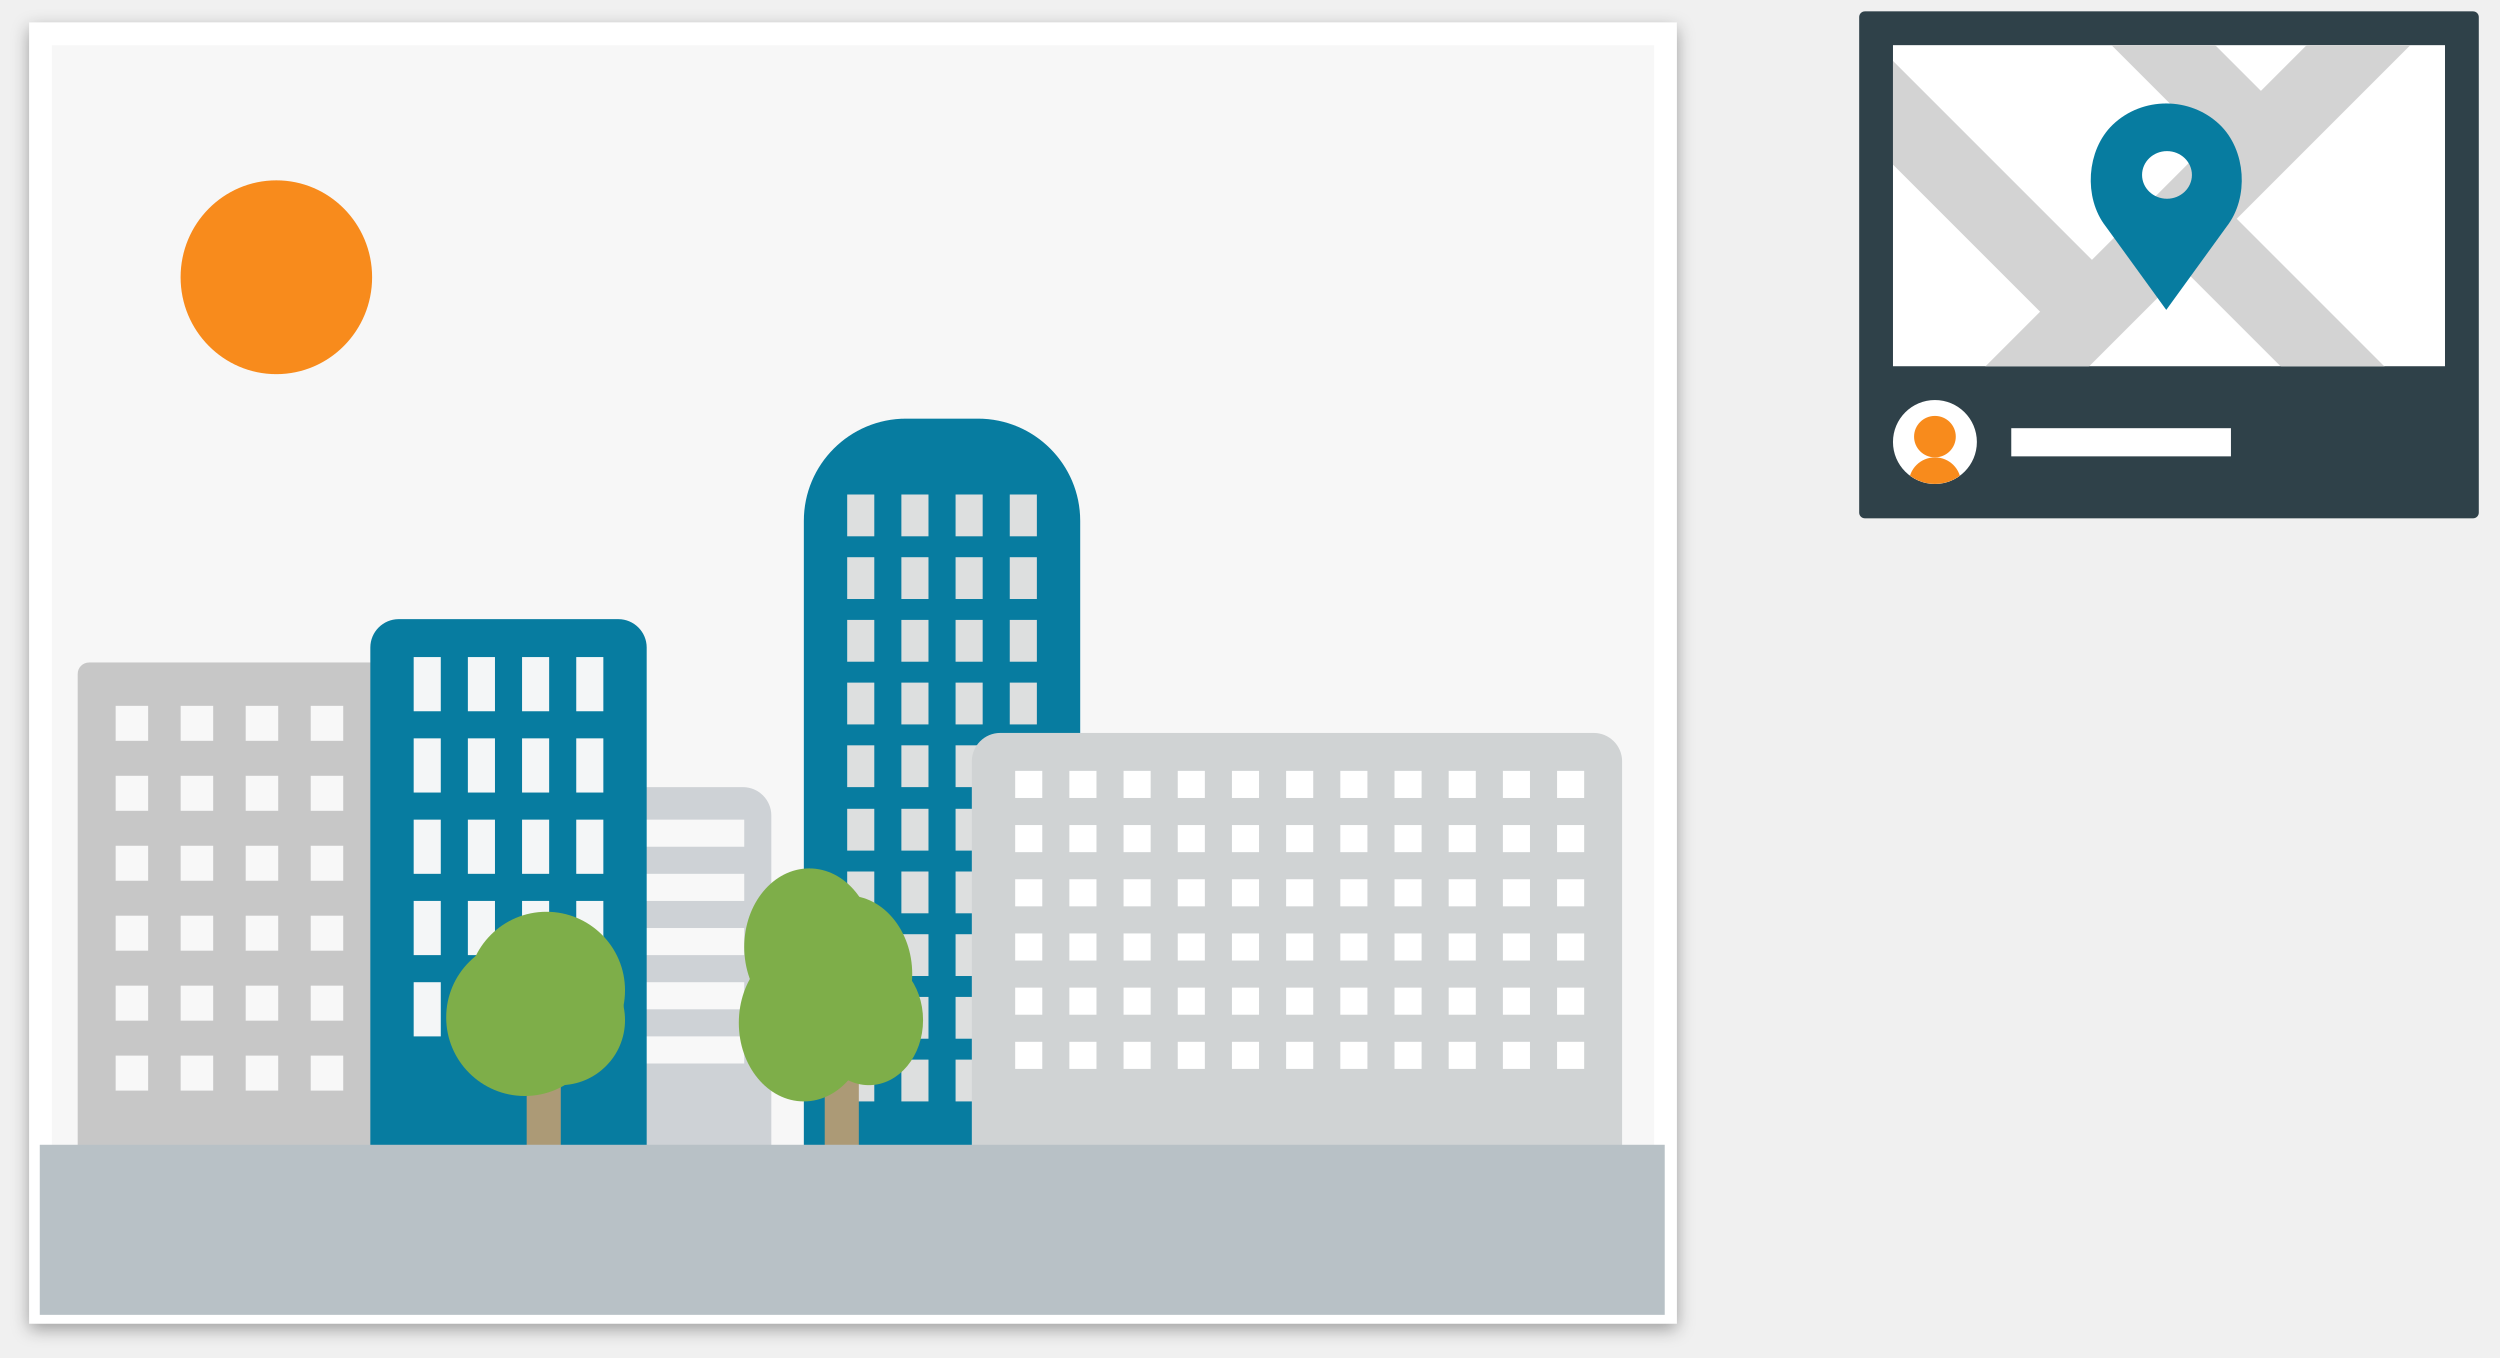
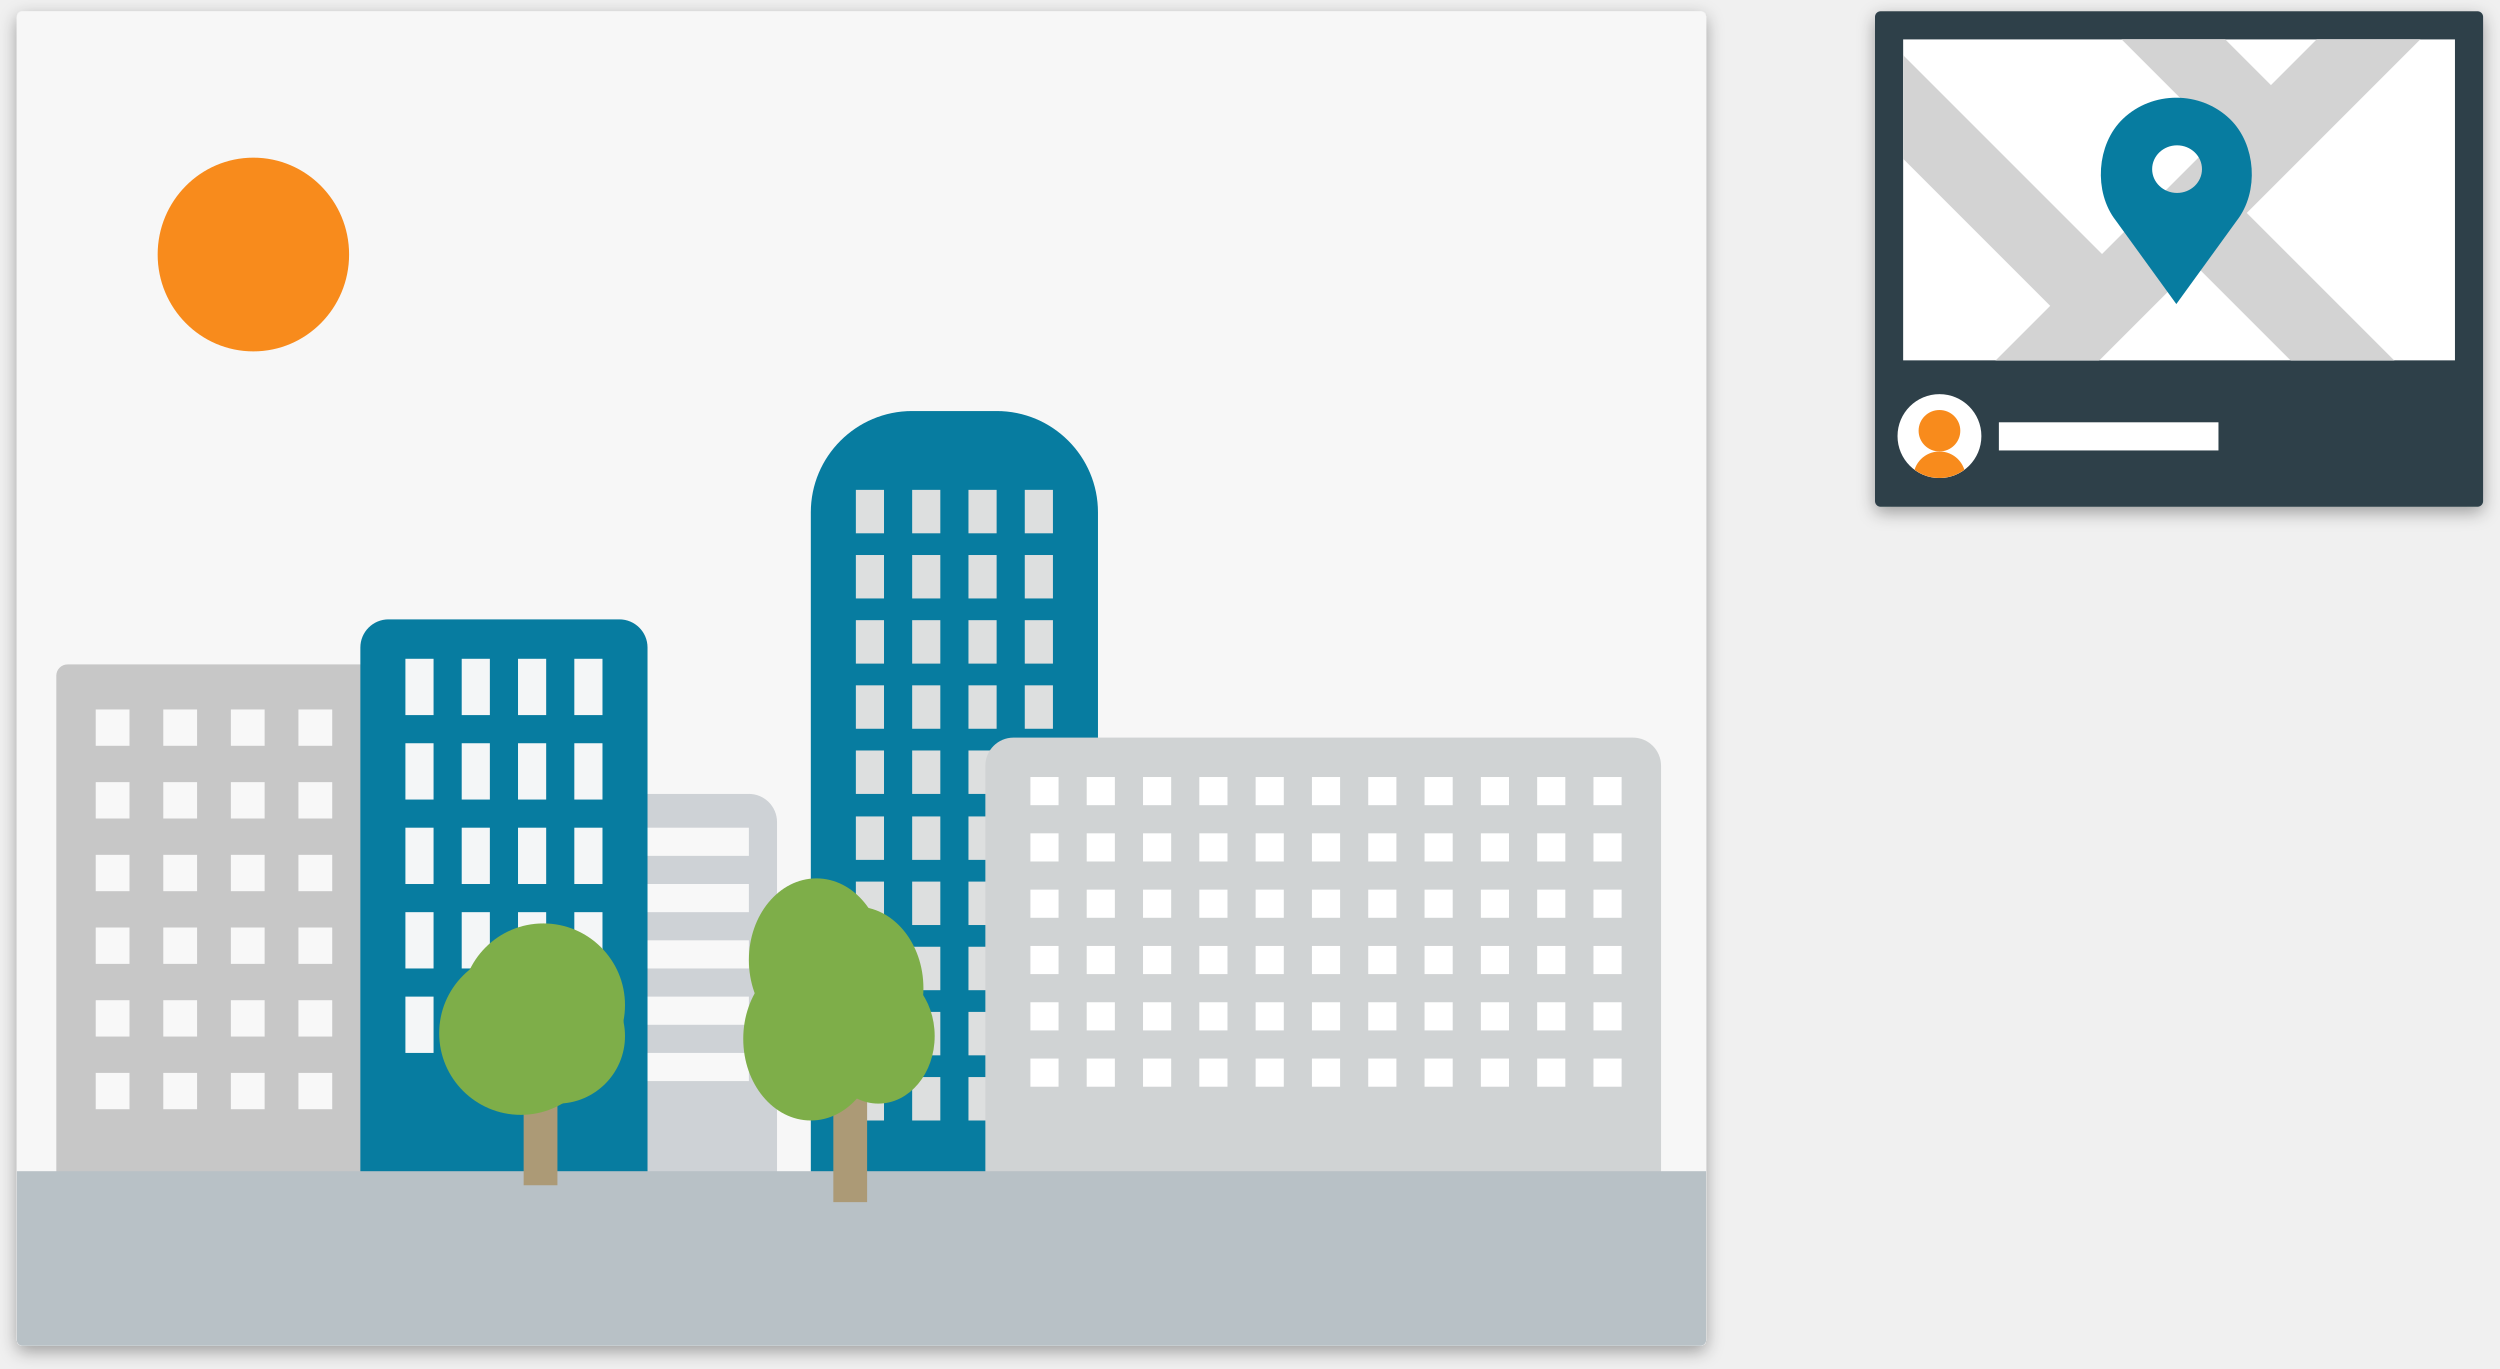
- <svg xmlns="http://www.w3.org/2000/svg" xmlns:xlink="http://www.w3.org/1999/xlink" width="440px" height="239px" viewBox="0 0 440 239" version="1.1">
+ <svg xmlns="http://www.w3.org/2000/svg" xmlns:xlink="http://www.w3.org/1999/xlink" width="444px" height="243px" viewBox="0 0 444 243" version="1.1">
  <defs>
    <filter x="-50%" y="-50%" width="200%" height="200%" filterUnits="objectBoundingBox" id="filter-1">
      <feOffset dx="0" dy="1" in="SourceAlpha" result="shadowOffsetOuter1" />
      <feGaussianBlur stdDeviation="1.5" in="shadowOffsetOuter1" result="shadowBlurOuter1" />
      <feColorMatrix values="0 0 0 0 0   0 0 0 0 0   0 0 0 0 0  0 0 0 0.35 0" in="shadowBlurOuter1" type="matrix" result="shadowMatrixOuter1" />
      <feMerge>
        <feMergeNode in="shadowMatrixOuter1" />
        <feMergeNode in="SourceGraphic" />
      </feMerge>
    </filter>
-     <ellipse id="path-2" cx="7.383" cy="7.385" rx="7.383" ry="7.385" />
-     <rect id="path-4" x="0" y="0" width="97.155" height="56.509" />
+     <filter x="-50%" y="-50%" width="200%" height="200%" filterUnits="objectBoundingBox" id="filter-2">
+       <feOffset dx="0" dy="1" in="SourceAlpha" result="shadowOffsetOuter1" />
+       <feGaussianBlur stdDeviation="1.5" in="shadowOffsetOuter1" result="shadowBlurOuter1" />
+       <feColorMatrix values="0 0 0 0 0   0 0 0 0 0   0 0 0 0 0  0 0 0 0.35 0" in="shadowBlurOuter1" type="matrix" result="shadowMatrixOuter1" />
+       <feMerge>
+         <feMergeNode in="shadowMatrixOuter1" />
+         <feMergeNode in="SourceGraphic" />
+       </feMerge>
+     </filter>
+     <ellipse id="path-3" cx="7.447" cy="7.449" rx="7.447" ry="7.449" />
+     <rect id="path-5" x="0" y="0" width="98" height="57" />
  </defs>
-   <g id="Style-Inventory" stroke="none" stroke-width="1" fill="none" fill-rule="evenodd">
-     <g id="Uses-cases" transform="translate(-852, -1149)">
-       <g id="case-geolocation" transform="translate(859, 1151)">
-         <g id="Group-Copy-13" transform="translate(0, 3.965517)">
-           <path d="M286.12,0 L286.12,224.979 L0.128,224.979 L0.128,0 L286.12,0 Z M142.106,103.139 L146.875,103.139 L146.875,110.497 L142.106,110.497 L142.106,103.139 Z M142.106,103.139 L146.875,103.139 L146.875,110.497 L142.106,110.497 L142.106,103.139 Z M142.106,103.139 L146.875,103.139 L146.875,110.497 L142.106,110.497 L142.106,103.139 Z M142.106,103.139 L146.875,103.139 L146.875,110.497 L142.106,110.497 L142.106,103.139 Z" id="Stroke-664" stroke="#FFFFFF" stroke-width="4" fill="#F7F7F7" filter="url(#filter-1)" />
-           <rect id="Rectangle-228-Copy-4" fill="#C7C7C7" x="6.676" y="110.633" width="58.178" height="102.049" rx="2" />
-           <rect id="Rectangle-228-Copy-2" fill="#077CA0" x="134.476" y="67.715" width="48.64" height="154.505" rx="18" />
-           <rect id="Rectangle-228-Copy-3" fill="#CED2D6" x="94.419" y="132.569" width="34.334" height="79.16" rx="5" />
-           <rect id="Rectangle-232" fill="#DDDFDF" x="142.106" y="136.384" width="4.769" height="7.357" />
-           <rect id="Rectangle-232" fill="#DDDFDF" x="151.643" y="136.384" width="4.769" height="7.357" />
-           <rect id="Rectangle-232" fill="#DDDFDF" x="161.181" y="136.384" width="4.769" height="7.357" />
-           <rect id="Rectangle-232" fill="#DDDFDF" x="170.718" y="136.384" width="4.769" height="7.357" />
-           <rect id="Rectangle-232" fill="#DDDFDF" x="142.106" y="147.42" width="4.769" height="7.357" />
-           <rect id="Rectangle-232" fill="#DDDFDF" x="151.643" y="147.42" width="4.769" height="7.357" />
-           <rect id="Rectangle-232" fill="#DDDFDF" x="161.181" y="147.42" width="4.769" height="7.357" />
-           <rect id="Rectangle-232" fill="#DDDFDF" x="170.718" y="147.42" width="4.769" height="7.357" />
-           <rect id="Rectangle-232" fill="#DDDFDF" x="142.106" y="158.456" width="4.769" height="7.357" />
-           <rect id="Rectangle-232" fill="#DDDFDF" x="151.643" y="158.456" width="4.769" height="7.357" />
-           <rect id="Rectangle-232" fill="#DDDFDF" x="161.181" y="158.456" width="4.769" height="7.357" />
-           <rect id="Rectangle-232" fill="#DDDFDF" x="170.718" y="158.456" width="4.769" height="7.357" />
-           <rect id="Rectangle-232" fill="#DDDFDF" x="142.106" y="169.492" width="4.769" height="7.357" />
-           <rect id="Rectangle-232" fill="#DDDFDF" x="151.643" y="169.492" width="4.769" height="7.357" />
-           <rect id="Rectangle-232" fill="#DDDFDF" x="161.181" y="169.492" width="4.769" height="7.357" />
-           <rect id="Rectangle-232" fill="#DDDFDF" x="170.718" y="169.492" width="4.769" height="7.357" />
-           <rect id="Rectangle-232" fill="#DDDFDF" x="142.106" y="180.528" width="4.769" height="7.357" />
-           <rect id="Rectangle-232" fill="#DDDFDF" x="151.643" y="180.528" width="4.769" height="7.357" />
-           <rect id="Rectangle-232" fill="#DDDFDF" x="161.181" y="180.528" width="4.769" height="7.357" />
-           <rect id="Rectangle-232" fill="#DDDFDF" x="170.718" y="180.528" width="4.769" height="7.357" />
-           <rect id="Rectangle-232" fill="#DDDFDF" x="142.106" y="81.067" width="4.769" height="7.357" />
-           <rect id="Rectangle-232" fill="#DDDFDF" x="151.643" y="81.067" width="4.769" height="7.357" />
-           <rect id="Rectangle-232" fill="#DDDFDF" x="161.181" y="81.067" width="4.769" height="7.357" />
-           <rect id="Rectangle-232" fill="#DDDFDF" x="170.718" y="81.067" width="4.769" height="7.357" />
-           <rect id="Rectangle-232" fill="#DDDFDF" x="142.106" y="92.103" width="4.769" height="7.357" />
-           <rect id="Rectangle-232" fill="#DDDFDF" x="151.643" y="92.103" width="4.769" height="7.357" />
-           <rect id="Rectangle-232" fill="#DDDFDF" x="161.181" y="92.103" width="4.769" height="7.357" />
-           <rect id="Rectangle-232" fill="#DDDFDF" x="170.718" y="92.103" width="4.769" height="7.357" />
-           <rect id="Rectangle-232" fill="#DDDFDF" x="161.181" y="103.139" width="4.769" height="7.357" />
-           <rect id="Rectangle-232" fill="#DDDFDF" x="142.106" y="114.175" width="4.769" height="7.357" />
-           <rect id="Rectangle-232" fill="#DDDFDF" x="151.643" y="114.175" width="4.769" height="7.357" />
-           <rect id="Rectangle-232" fill="#DDDFDF" x="161.181" y="114.175" width="4.769" height="7.357" />
-           <rect id="Rectangle-232" fill="#DDDFDF" x="170.718" y="114.175" width="4.769" height="7.357" />
-           <rect id="Rectangle-232" fill="#DDDFDF" x="142.106" y="125.211" width="4.769" height="7.357" />
-           <rect id="Rectangle-232" fill="#DDDFDF" x="151.643" y="125.211" width="4.769" height="7.357" />
-           <rect id="Rectangle-232" fill="#DDDFDF" x="161.181" y="125.211" width="4.769" height="7.357" />
-           <rect id="Rectangle-232" fill="#2F4149" x="170.718" y="125.211" width="4.769" height="7.357" />
-           <rect id="Rectangle-232" fill="#DDDFDF" x="142.106" y="103.139" width="4.769" height="7.357" />
-           <rect id="Rectangle-232" fill="#DDDFDF" x="151.643" y="103.139" width="4.769" height="7.357" />
-           <rect id="Rectangle-232" fill="#DDDFDF" x="170.718" y="103.139" width="4.769" height="7.357" />
-           <rect id="Rectangle-228-Copy" fill="#D0D3D4" x="164.042" y="123.031" width="114.448" height="102.049" rx="5" />
-           <rect id="Rectangle-312" fill="#F8F8F8" x="100.142" y="138.291" width="23.843" height="4.769" />
-           <rect id="Rectangle-312" fill="#F8F8F8" x="100.142" y="147.828" width="23.843" height="4.769" />
-           <rect id="Rectangle-312" fill="#F8F8F8" x="100.142" y="157.366" width="23.843" height="4.769" />
-           <rect id="Rectangle-312" fill="#F8F8F8" x="100.142" y="166.903" width="23.843" height="4.769" />
-           <rect id="Rectangle-312" fill="#F8F8F8" x="100.142" y="176.44" width="23.843" height="4.769" />
-           <g id="Rectangle-228-+-Group" transform="translate(58.17765, 103.0031)">
-             <rect id="Rectangle-228" fill="#077CA0" x="0" y="0" width="48.64" height="102.049" rx="5" />
-             <rect id="Rectangle-232" fill="#F4F6F7" x="7.63" y="6.676" width="4.769" height="9.537" />
-             <rect id="Rectangle-232" fill="#F4F6F7" x="17.167" y="6.676" width="4.769" height="9.537" />
-             <rect id="Rectangle-232" fill="#F4F6F7" x="26.704" y="6.676" width="4.769" height="9.537" />
-             <rect id="Rectangle-232" fill="#F4F6F7" x="36.242" y="6.676" width="4.769" height="9.537" />
-             <rect id="Rectangle-232" fill="#F4F6F7" x="7.63" y="20.982" width="4.769" height="9.537" />
-             <rect id="Rectangle-232" fill="#F4F6F7" x="17.167" y="20.982" width="4.769" height="9.537" />
-             <rect id="Rectangle-232" fill="#F4F6F7" x="26.704" y="20.982" width="4.769" height="9.537" />
-             <rect id="Rectangle-232" fill="#F4F6F7" x="36.242" y="20.982" width="4.769" height="9.537" />
-             <rect id="Rectangle-232" fill="#F4F6F7" x="7.63" y="35.288" width="4.769" height="9.537" />
-             <rect id="Rectangle-232" fill="#F4F6F7" x="17.167" y="35.288" width="4.769" height="9.537" />
-             <rect id="Rectangle-232" fill="#F4F6F7" x="26.704" y="35.288" width="4.769" height="9.537" />
-             <rect id="Rectangle-232" fill="#F4F6F7" x="36.242" y="35.288" width="4.769" height="9.537" />
-             <rect id="Rectangle-232" fill="#F4F6F7" x="7.63" y="49.594" width="4.769" height="9.537" />
-             <rect id="Rectangle-232" fill="#F4F6F7" x="17.167" y="49.594" width="4.769" height="9.537" />
-             <rect id="Rectangle-232" fill="#F4F6F7" x="26.704" y="49.594" width="4.769" height="9.537" />
-             <rect id="Rectangle-232" fill="#F4F6F7" x="36.242" y="49.594" width="4.769" height="9.537" />
-             <rect id="Rectangle-232" fill="#F4F6F7" x="7.63" y="63.9" width="4.769" height="9.537" />
-             <rect id="Rectangle-232" fill="#F4F6F7" x="17.167" y="63.9" width="4.769" height="9.537" />
-             <rect id="Rectangle-232" fill="#F4F6F7" x="26.704" y="63.9" width="4.769" height="9.537" />
-             <rect id="Rectangle-232" fill="#F4F6F7" x="36.242" y="63.9" width="4.769" height="9.537" />
-           </g>
-           <path d="M88.697,195.992 L88.697,178.406" id="Line" stroke="#AC9A76" stroke-width="6" stroke-linecap="square" />
-           <path d="M141.152,198.853 L141.152,181.267" id="Line-Copy-2" stroke="#AC9A76" stroke-width="6" stroke-linecap="square" />
-           <path d="M285.992,195.515 L285.992,225.45 L0,225.45 L0,195.515 L285.992,195.515 Z" id="Fill-2569" fill="#B8C1C6" />
-           <ellipse id="Oval-123" fill="#7EAE49" cx="89.174" cy="168.334" rx="13.829" ry="13.829" />
-           <ellipse id="Oval-123-Copy" fill="#7EAE49" cx="85.359" cy="173.102" rx="13.829" ry="13.829" />
-           <ellipse id="Oval-123-Copy-2" fill="#7EAE49" cx="91.558" cy="173.579" rx="11.445" ry="11.445" />
-           <rect id="Rectangle-354" fill="#F8F8F8" x="47.687" y="179.822" width="5.722" height="6.156" />
-           <rect id="Rectangle-353" fill="#F8F8F8" x="36.242" y="179.822" width="5.722" height="6.156" />
-           <rect id="Rectangle-352" fill="#F8F8F8" x="24.797" y="179.822" width="5.722" height="6.156" />
-           <rect id="Rectangle-351" fill="#F8F8F8" x="13.352" y="179.822" width="5.722" height="6.156" />
-           <rect id="Rectangle-343" fill="#F8F8F8" x="47.687" y="167.51" width="5.722" height="6.156" />
-           <rect id="Rectangle-342" fill="#F8F8F8" x="36.242" y="167.51" width="5.722" height="6.156" />
-           <rect id="Rectangle-341" fill="#F8F8F8" x="24.797" y="167.51" width="5.722" height="6.156" />
-           <rect id="Rectangle-340" fill="#F8F8F8" x="13.352" y="167.51" width="5.722" height="6.156" />
-           <rect id="Rectangle-332" fill="#F8F8F8" x="47.687" y="155.198" width="5.722" height="6.156" />
-           <rect id="Rectangle-331" fill="#F8F8F8" x="36.242" y="155.198" width="5.722" height="6.156" />
-           <rect id="Rectangle-330" fill="#F8F8F8" x="24.797" y="155.198" width="5.722" height="6.156" />
-           <rect id="Rectangle-329" fill="#F8F8F8" x="13.352" y="155.198" width="5.722" height="6.156" />
-           <rect id="Rectangle-321" fill="#F8F8F8" x="47.687" y="142.886" width="5.722" height="6.156" />
-           <rect id="Rectangle-320" fill="#F8F8F8" x="36.242" y="142.886" width="5.722" height="6.156" />
-           <rect id="Rectangle-319" fill="#F8F8F8" x="24.797" y="142.886" width="5.722" height="6.156" />
-           <rect id="Rectangle-318" fill="#F8F8F8" x="13.352" y="142.886" width="5.722" height="6.156" />
-           <rect id="Rectangle-310" fill="#F8F8F8" x="47.687" y="130.575" width="5.722" height="6.156" />
-           <rect id="Rectangle-309" fill="#F8F8F8" x="36.242" y="130.575" width="5.722" height="6.156" />
-           <rect id="Rectangle-308" fill="#F8F8F8" x="24.797" y="130.575" width="5.722" height="6.156" />
-           <rect id="Rectangle-307" fill="#F8F8F8" x="13.352" y="130.575" width="5.722" height="6.156" />
-           <rect id="Rectangle-299" fill="#F8F8F8" x="47.687" y="118.263" width="5.722" height="6.156" />
-           <rect id="Rectangle-298" fill="#F8F8F8" x="36.242" y="118.263" width="5.722" height="6.156" />
-           <rect id="Rectangle-297-Copy" fill="#F8F8F8" x="24.797" y="118.263" width="5.722" height="6.156" />
-           <rect id="Rectangle-297" fill="#F8F8F8" x="13.352" y="118.263" width="5.722" height="6.156" />
-           <ellipse id="Oval-123" fill="#7EAE49" cx="142.106" cy="165.473" rx="11.445" ry="13.829" />
-           <ellipse id="Oval-123-Copy" fill="#7EAE49" cx="134.476" cy="174.056" rx="11.445" ry="13.829" />
-           <ellipse id="Oval-123-Copy-2" fill="#7EAE49" cx="145.921" cy="173.579" rx="9.537" ry="11.445" />
-           <ellipse id="Oval-123" fill="#7EAE49" cx="135.43" cy="160.704" rx="11.445" ry="13.829" />
-           <rect id="Rectangle-329" fill="#FFFFFF" x="171.672" y="158.32" width="4.769" height="4.769" />
-           <rect id="Rectangle-319" fill="#FFFFFF" x="181.209" y="148.782" width="4.769" height="4.769" />
-           <rect id="Rectangle-361" fill="#FFFFFF" x="267.045" y="177.394" width="4.769" height="4.769" />
-           <rect id="Rectangle-360" fill="#FFFFFF" x="257.508" y="177.394" width="4.769" height="4.769" />
-           <rect id="Rectangle-359" fill="#FFFFFF" x="247.97" y="177.394" width="4.769" height="4.769" />
-           <rect id="Rectangle-358" fill="#FFFFFF" x="238.433" y="177.394" width="4.769" height="4.769" />
-           <rect id="Rectangle-357" fill="#FFFFFF" x="228.896" y="177.394" width="4.769" height="4.769" />
-           <rect id="Rectangle-356" fill="#FFFFFF" x="219.358" y="177.394" width="4.769" height="4.769" />
-           <rect id="Rectangle-355" fill="#FFFFFF" x="209.821" y="177.394" width="4.769" height="4.769" />
-           <rect id="Rectangle-354" fill="#FFFFFF" x="200.284" y="177.394" width="4.769" height="4.769" />
-           <rect id="Rectangle-353" fill="#FFFFFF" x="190.746" y="177.394" width="4.769" height="4.769" />
-           <rect id="Rectangle-352" fill="#FFFFFF" x="181.209" y="177.394" width="4.769" height="4.769" />
-           <rect id="Rectangle-351" fill="#FFFFFF" x="171.672" y="177.394" width="4.769" height="4.769" />
-           <rect id="Rectangle-350" fill="#FFFFFF" x="267.045" y="167.857" width="4.769" height="4.769" />
-           <rect id="Rectangle-349" fill="#FFFFFF" x="257.508" y="167.857" width="4.769" height="4.769" />
-           <rect id="Rectangle-348" fill="#FFFFFF" x="247.97" y="167.857" width="4.769" height="4.769" />
-           <rect id="Rectangle-347" fill="#FFFFFF" x="238.433" y="167.857" width="4.769" height="4.769" />
-           <rect id="Rectangle-346" fill="#FFFFFF" x="228.896" y="167.857" width="4.769" height="4.769" />
-           <rect id="Rectangle-345" fill="#FFFFFF" x="219.358" y="167.857" width="4.769" height="4.769" />
-           <rect id="Rectangle-344" fill="#FFFFFF" x="209.821" y="167.857" width="4.769" height="4.769" />
-           <rect id="Rectangle-343" fill="#FFFFFF" x="200.284" y="167.857" width="4.769" height="4.769" />
-           <rect id="Rectangle-342" fill="#FFFFFF" x="190.746" y="167.857" width="4.769" height="4.769" />
-           <rect id="Rectangle-341" fill="#FFFFFF" x="181.209" y="167.857" width="4.769" height="4.769" />
-           <rect id="Rectangle-340" fill="#FFFFFF" x="171.672" y="167.857" width="4.769" height="4.769" />
-           <rect id="Rectangle-339" fill="#FFFFFF" x="267.045" y="158.32" width="4.769" height="4.769" />
-           <rect id="Rectangle-338" fill="#FFFFFF" x="257.508" y="158.32" width="4.769" height="4.769" />
-           <rect id="Rectangle-337" fill="#FFFFFF" x="247.97" y="158.32" width="4.769" height="4.769" />
-           <rect id="Rectangle-336" fill="#FFFFFF" x="238.433" y="158.32" width="4.769" height="4.769" />
-           <rect id="Rectangle-335" fill="#FFFFFF" x="228.896" y="158.32" width="4.769" height="4.769" />
-           <rect id="Rectangle-334" fill="#FFFFFF" x="219.358" y="158.32" width="4.769" height="4.769" />
-           <rect id="Rectangle-333" fill="#FFFFFF" x="209.821" y="158.32" width="4.769" height="4.769" />
-           <rect id="Rectangle-332" fill="#FFFFFF" x="200.284" y="158.32" width="4.769" height="4.769" />
-           <rect id="Rectangle-331" fill="#FFFFFF" x="190.746" y="158.32" width="4.769" height="4.769" />
-           <rect id="Rectangle-330" fill="#FFFFFF" x="181.209" y="158.32" width="4.769" height="4.769" />
-           <rect id="Rectangle-328" fill="#FFFFFF" x="267.045" y="148.782" width="4.769" height="4.769" />
-           <rect id="Rectangle-327" fill="#FFFFFF" x="257.508" y="148.782" width="4.769" height="4.769" />
-           <rect id="Rectangle-326" fill="#FFFFFF" x="247.97" y="148.782" width="4.769" height="4.769" />
-           <rect id="Rectangle-325" fill="#FFFFFF" x="238.433" y="148.782" width="4.769" height="4.769" />
-           <rect id="Rectangle-324" fill="#FFFFFF" x="228.896" y="148.782" width="4.769" height="4.769" />
-           <rect id="Rectangle-323" fill="#FFFFFF" x="219.358" y="148.782" width="4.769" height="4.769" />
-           <rect id="Rectangle-322" fill="#FFFFFF" x="209.821" y="148.782" width="4.769" height="4.769" />
-           <rect id="Rectangle-321" fill="#FFFFFF" x="200.284" y="148.782" width="4.769" height="4.769" />
-           <rect id="Rectangle-320" fill="#FFFFFF" x="190.746" y="148.782" width="4.769" height="4.769" />
-           <rect id="Rectangle-318" fill="#FFFFFF" x="171.672" y="148.782" width="4.769" height="4.769" />
-           <rect id="Rectangle-317" fill="#FFFFFF" x="267.045" y="139.245" width="4.769" height="4.769" />
-           <rect id="Rectangle-316" fill="#FFFFFF" x="257.508" y="139.245" width="4.769" height="4.769" />
-           <rect id="Rectangle-315" fill="#FFFFFF" x="247.97" y="139.245" width="4.769" height="4.769" />
-           <rect id="Rectangle-314" fill="#FFFFFF" x="238.433" y="139.245" width="4.769" height="4.769" />
-           <rect id="Rectangle-313" fill="#FFFFFF" x="228.896" y="139.245" width="4.769" height="4.769" />
-           <rect id="Rectangle-312-Copy" fill="#FFFFFF" x="219.358" y="139.245" width="4.769" height="4.769" />
-           <rect id="Rectangle-311" fill="#FFFFFF" x="209.821" y="139.245" width="4.769" height="4.769" />
-           <rect id="Rectangle-310" fill="#FFFFFF" x="200.284" y="139.245" width="4.769" height="4.769" />
-           <rect id="Rectangle-309" fill="#FFFFFF" x="190.746" y="139.245" width="4.769" height="4.769" />
-           <rect id="Rectangle-308" fill="#FFFFFF" x="181.209" y="139.245" width="4.769" height="4.769" />
-           <rect id="Rectangle-307" fill="#FFFFFF" x="171.672" y="139.245" width="4.769" height="4.769" />
-           <rect id="Rectangle-306" fill="#FFFFFF" x="267.045" y="129.708" width="4.769" height="4.769" />
-           <rect id="Rectangle-305" fill="#FFFFFF" x="257.508" y="129.708" width="4.769" height="4.769" />
-           <rect id="Rectangle-304" fill="#FFFFFF" x="247.97" y="129.708" width="4.769" height="4.769" />
-           <rect id="Rectangle-303" fill="#FFFFFF" x="238.433" y="129.708" width="4.769" height="4.769" />
-           <rect id="Rectangle-302" fill="#FFFFFF" x="228.896" y="129.708" width="4.769" height="4.769" />
-           <rect id="Rectangle-301" fill="#FFFFFF" x="219.358" y="129.708" width="4.769" height="4.769" />
-           <rect id="Rectangle-300" fill="#FFFFFF" x="209.821" y="129.708" width="4.769" height="4.769" />
-           <rect id="Rectangle-299" fill="#FFFFFF" x="200.284" y="129.708" width="4.769" height="4.769" />
-           <rect id="Rectangle-298" fill="#FFFFFF" x="190.746" y="129.708" width="4.769" height="4.769" />
-           <rect id="Rectangle-297-Copy" fill="#FFFFFF" x="181.209" y="129.708" width="4.769" height="4.769" />
-           <rect id="Rectangle-297" fill="#FFFFFF" x="171.672" y="129.708" width="4.769" height="4.769" />
-           <ellipse id="Oval-91" fill="#F88B1C" cx="41.638" cy="42.831" rx="16.853" ry="17.056" />
-         </g>
-         <g id="Group" transform="translate(320.2155, 0)">
-           <rect id="Rectangle-163" fill="#2F4149" x="0" y="0" width="109.052" height="89.224" rx="1" />
-           <g id="g236" transform="translate(5.948276, 68.40517)">
-             <mask id="mask-3" fill="white">
-               <use xlink:href="#path-2" />
+   <g id="animations" stroke="none" stroke-width="1" fill="none" fill-rule="evenodd">
+     <g id="example-geo" transform="translate(3, 2)">
+       <g id="picture-city">
+         <rect id="sky" fill="#F7F7F7" filter="url(#filter-1)" x="0" y="0" width="300" height="237" rx="1" />
+         <g id="building4" transform="translate(141, 71)">
+           <rect id="Rectangle-228-Copy-2" fill="#077CA0" x="0" y="0" width="51" height="162" rx="18" />
+           <rect id="Rectangle-232" fill="#DDDFDF" x="8" y="72" width="5" height="7.714" />
+           <rect id="Rectangle-232" fill="#DDDFDF" x="18" y="72" width="5" height="7.714" />
+           <rect id="Rectangle-232" fill="#DDDFDF" x="28" y="72" width="5" height="7.714" />
+           <rect id="Rectangle-232" fill="#DDDFDF" x="38" y="72" width="5" height="7.714" />
+           <rect id="Rectangle-232" fill="#DDDFDF" x="8" y="83.571" width="5" height="7.714" />
+           <rect id="Rectangle-232" fill="#DDDFDF" x="18" y="83.571" width="5" height="7.714" />
+           <rect id="Rectangle-232" fill="#DDDFDF" x="28" y="83.571" width="5" height="7.714" />
+           <rect id="Rectangle-232" fill="#DDDFDF" x="38" y="83.571" width="5" height="7.714" />
+           <rect id="Rectangle-232" fill="#DDDFDF" x="8" y="95.143" width="5" height="7.714" />
+           <rect id="Rectangle-232" fill="#DDDFDF" x="18" y="95.143" width="5" height="7.714" />
+           <rect id="Rectangle-232" fill="#DDDFDF" x="28" y="95.143" width="5" height="7.714" />
+           <rect id="Rectangle-232" fill="#DDDFDF" x="38" y="95.143" width="5" height="7.714" />
+           <rect id="Rectangle-232" fill="#DDDFDF" x="8" y="106.714" width="5" height="7.714" />
+           <rect id="Rectangle-232" fill="#DDDFDF" x="18" y="106.714" width="5" height="7.714" />
+           <rect id="Rectangle-232" fill="#DDDFDF" x="28" y="106.714" width="5" height="7.714" />
+           <rect id="Rectangle-232" fill="#DDDFDF" x="38" y="106.714" width="5" height="7.714" />
+           <rect id="Rectangle-232" fill="#DDDFDF" x="8" y="118.286" width="5" height="7.714" />
+           <rect id="Rectangle-232" fill="#DDDFDF" x="18" y="118.286" width="5" height="7.714" />
+           <rect id="Rectangle-232" fill="#DDDFDF" x="28" y="118.286" width="5" height="7.714" />
+           <rect id="Rectangle-232" fill="#DDDFDF" x="38" y="118.286" width="5" height="7.714" />
+           <rect id="Rectangle-232" fill="#DDDFDF" x="8" y="14" width="5" height="7.714" />
+           <rect id="Rectangle-232" fill="#DDDFDF" x="18" y="14" width="5" height="7.714" />
+           <rect id="Rectangle-232" fill="#DDDFDF" x="28" y="14" width="5" height="7.714" />
+           <rect id="Rectangle-232" fill="#DDDFDF" x="38" y="14" width="5" height="7.714" />
+           <rect id="Rectangle-232" fill="#DDDFDF" x="8" y="25.571" width="5" height="7.714" />
+           <rect id="Rectangle-232" fill="#DDDFDF" x="18" y="25.571" width="5" height="7.714" />
+           <rect id="Rectangle-232" fill="#DDDFDF" x="28" y="25.571" width="5" height="7.714" />
+           <rect id="Rectangle-232" fill="#DDDFDF" x="38" y="25.571" width="5" height="7.714" />
+           <rect id="Rectangle-232" fill="#DDDFDF" x="28" y="37.143" width="5" height="7.714" />
+           <rect id="Rectangle-232" fill="#DDDFDF" x="8" y="48.714" width="5" height="7.714" />
+           <rect id="Rectangle-232" fill="#DDDFDF" x="18" y="48.714" width="5" height="7.714" />
+           <rect id="Rectangle-232" fill="#DDDFDF" x="28" y="48.714" width="5" height="7.714" />
+           <rect id="Rectangle-232" fill="#DDDFDF" x="38" y="48.714" width="5" height="7.714" />
+           <rect id="Rectangle-232" fill="#DDDFDF" x="8" y="60.286" width="5" height="7.714" />
+           <rect id="Rectangle-232" fill="#DDDFDF" x="18" y="60.286" width="5" height="7.714" />
+           <rect id="Rectangle-232" fill="#DDDFDF" x="28" y="60.286" width="5" height="7.714" />
+           <rect id="Rectangle-232" fill="#2F4149" x="38" y="60.286" width="5" height="7.714" />
+           <rect id="Rectangle-232" fill="#DDDFDF" x="8" y="37.143" width="5" height="7.714" />
+           <rect id="Rectangle-232" fill="#DDDFDF" x="18" y="37.143" width="5" height="7.714" />
+           <rect id="Rectangle-232" fill="#DDDFDF" x="38" y="37.143" width="5" height="7.714" />
+         </g>
+         <g id="building5" transform="translate(172, 129)">
+           <rect id="Rectangle-228-Copy" fill="#D0D3D4" x="0" y="0" width="120" height="107" rx="5" />
+           <rect id="Rectangle-319" fill="#FFFFFF" x="18" y="27" width="5" height="5" />
+           <rect id="Rectangle-361" fill="#FFFFFF" x="108" y="57" width="5" height="5" />
+           <rect id="Rectangle-360" fill="#FFFFFF" x="98" y="57" width="5" height="5" />
+           <rect id="Rectangle-359" fill="#FFFFFF" x="88" y="57" width="5" height="5" />
+           <rect id="Rectangle-358" fill="#FFFFFF" x="78" y="57" width="5" height="5" />
+           <rect id="Rectangle-357" fill="#FFFFFF" x="68" y="57" width="5" height="5" />
+           <rect id="Rectangle-356" fill="#FFFFFF" x="58" y="57" width="5" height="5" />
+           <rect id="Rectangle-355" fill="#FFFFFF" x="48" y="57" width="5" height="5" />
+           <rect id="Rectangle-354" fill="#FFFFFF" x="38" y="57" width="5" height="5" />
+           <rect id="Rectangle-353" fill="#FFFFFF" x="28" y="57" width="5" height="5" />
+           <rect id="Rectangle-352" fill="#FFFFFF" x="18" y="57" width="5" height="5" />
+           <rect id="Rectangle-350" fill="#FFFFFF" x="108" y="47" width="5" height="5" />
+           <rect id="Rectangle-349" fill="#FFFFFF" x="98" y="47" width="5" height="5" />
+           <rect id="Rectangle-348" fill="#FFFFFF" x="88" y="47" width="5" height="5" />
+           <rect id="Rectangle-347" fill="#FFFFFF" x="78" y="47" width="5" height="5" />
+           <rect id="Rectangle-346" fill="#FFFFFF" x="68" y="47" width="5" height="5" />
+           <rect id="Rectangle-345" fill="#FFFFFF" x="58" y="47" width="5" height="5" />
+           <rect id="Rectangle-344" fill="#FFFFFF" x="48" y="47" width="5" height="5" />
+           <rect id="Rectangle-343" fill="#FFFFFF" x="38" y="47" width="5" height="5" />
+           <rect id="Rectangle-342" fill="#FFFFFF" x="28" y="47" width="5" height="5" />
+           <rect id="Rectangle-341" fill="#FFFFFF" x="18" y="47" width="5" height="5" />
+           <rect id="Rectangle-339" fill="#FFFFFF" x="108" y="37" width="5" height="5" />
+           <rect id="Rectangle-338" fill="#FFFFFF" x="98" y="37" width="5" height="5" />
+           <rect id="Rectangle-337" fill="#FFFFFF" x="88" y="37" width="5" height="5" />
+           <rect id="Rectangle-336" fill="#FFFFFF" x="78" y="37" width="5" height="5" />
+           <rect id="Rectangle-335" fill="#FFFFFF" x="68" y="37" width="5" height="5" />
+           <rect id="Rectangle-334" fill="#FFFFFF" x="58" y="37" width="5" height="5" />
+           <rect id="Rectangle-333" fill="#FFFFFF" x="48" y="37" width="5" height="5" />
+           <rect id="Rectangle-332" fill="#FFFFFF" x="38" y="37" width="5" height="5" />
+           <rect id="Rectangle-331" fill="#FFFFFF" x="28" y="37" width="5" height="5" />
+           <rect id="Rectangle-330" fill="#FFFFFF" x="18" y="37" width="5" height="5" />
+           <rect id="Rectangle-328" fill="#FFFFFF" x="108" y="27" width="5" height="5" />
+           <rect id="Rectangle-327" fill="#FFFFFF" x="98" y="27" width="5" height="5" />
+           <rect id="Rectangle-326" fill="#FFFFFF" x="88" y="27" width="5" height="5" />
+           <rect id="Rectangle-325" fill="#FFFFFF" x="78" y="27" width="5" height="5" />
+           <rect id="Rectangle-324" fill="#FFFFFF" x="68" y="27" width="5" height="5" />
+           <rect id="Rectangle-323" fill="#FFFFFF" x="58" y="27" width="5" height="5" />
+           <rect id="Rectangle-322" fill="#FFFFFF" x="48" y="27" width="5" height="5" />
+           <rect id="Rectangle-321" fill="#FFFFFF" x="38" y="27" width="5" height="5" />
+           <rect id="Rectangle-320" fill="#FFFFFF" x="28" y="27" width="5" height="5" />
+           <rect id="Rectangle-317" fill="#FFFFFF" x="108" y="17" width="5" height="5" />
+           <rect id="Rectangle-316" fill="#FFFFFF" x="98" y="17" width="5" height="5" />
+           <rect id="Rectangle-315" fill="#FFFFFF" x="88" y="17" width="5" height="5" />
+           <rect id="Rectangle-314" fill="#FFFFFF" x="78" y="17" width="5" height="5" />
+           <rect id="Rectangle-313" fill="#FFFFFF" x="68" y="17" width="5" height="5" />
+           <rect id="Rectangle-312-Copy" fill="#FFFFFF" x="58" y="17" width="5" height="5" />
+           <rect id="Rectangle-311" fill="#FFFFFF" x="48" y="17" width="5" height="5" />
+           <rect id="Rectangle-310" fill="#FFFFFF" x="38" y="17" width="5" height="5" />
+           <rect id="Rectangle-309" fill="#FFFFFF" x="28" y="17" width="5" height="5" />
+           <rect id="Rectangle-308" fill="#FFFFFF" x="18" y="17" width="5" height="5" />
+           <rect id="Rectangle-306" fill="#FFFFFF" x="108" y="7" width="5" height="5" />
+           <rect id="Rectangle-305" fill="#FFFFFF" x="98" y="7" width="5" height="5" />
+           <rect id="Rectangle-304" fill="#FFFFFF" x="88" y="7" width="5" height="5" />
+           <rect id="Rectangle-303" fill="#FFFFFF" x="78" y="7" width="5" height="5" />
+           <rect id="Rectangle-302" fill="#FFFFFF" x="68" y="7" width="5" height="5" />
+           <rect id="Rectangle-301" fill="#FFFFFF" x="58" y="7" width="5" height="5" />
+           <rect id="Rectangle-300" fill="#FFFFFF" x="48" y="7" width="5" height="5" />
+           <rect id="Rectangle-299" fill="#FFFFFF" x="38" y="7" width="5" height="5" />
+           <rect id="Rectangle-298" fill="#FFFFFF" x="28" y="7" width="5" height="5" />
+           <rect id="Rectangle-297-Copy" fill="#FFFFFF" x="18" y="7" width="5" height="5" />
+           <rect id="Rectangle-329" fill="#FFFFFF" x="8" y="37" width="5" height="5" />
+           <rect id="Rectangle-351" fill="#FFFFFF" x="8" y="57" width="5" height="5" />
+           <rect id="Rectangle-340" fill="#FFFFFF" x="8" y="47" width="5" height="5" />
+           <rect id="Rectangle-318" fill="#FFFFFF" x="8" y="27" width="5" height="5" />
+           <rect id="Rectangle-307" fill="#FFFFFF" x="8" y="17" width="5" height="5" />
+           <rect id="Rectangle-297" fill="#FFFFFF" x="8" y="7" width="5" height="5" />
+         </g>
+         <g id="builiding2" transform="translate(99, 139)">
+           <rect id="Rectangle-228-Copy-3" fill="#CED2D6" x="0" y="0" width="36" height="83" rx="5" />
+           <rect id="Rectangle-312" fill="#F8F8F8" x="6" y="6" width="25" height="5" />
+           <rect id="Rectangle-312" fill="#F8F8F8" x="6" y="16" width="25" height="5" />
+           <rect id="Rectangle-312" fill="#F8F8F8" x="6" y="26" width="25" height="5" />
+           <rect id="Rectangle-312" fill="#F8F8F8" x="6" y="36" width="25" height="5" />
+           <rect id="Rectangle-312" fill="#F8F8F8" x="6" y="46" width="25" height="5" />
+         </g>
+         <g id="building1" transform="translate(7, 116)">
+           <rect id="Rectangle-228-Copy-4" fill="#C7C7C7" x="0" y="0" width="61" height="107" rx="2" />
+           <rect id="Rectangle-354" fill="#F8F8F8" x="43" y="72.545" width="6" height="6.455" />
+           <rect id="Rectangle-353" fill="#F8F8F8" x="31" y="72.545" width="6" height="6.455" />
+           <rect id="Rectangle-352" fill="#F8F8F8" x="19" y="72.545" width="6" height="6.455" />
+           <rect id="Rectangle-351" fill="#F8F8F8" x="7" y="72.545" width="6" height="6.455" />
+           <rect id="Rectangle-343" fill="#F8F8F8" x="43" y="59.636" width="6" height="6.455" />
+           <rect id="Rectangle-342" fill="#F8F8F8" x="31" y="59.636" width="6" height="6.455" />
+           <rect id="Rectangle-341" fill="#F8F8F8" x="19" y="59.636" width="6" height="6.455" />
+           <rect id="Rectangle-340" fill="#F8F8F8" x="7" y="59.636" width="6" height="6.455" />
+           <rect id="Rectangle-332" fill="#F8F8F8" x="43" y="46.727" width="6" height="6.455" />
+           <rect id="Rectangle-331" fill="#F8F8F8" x="31" y="46.727" width="6" height="6.455" />
+           <rect id="Rectangle-330" fill="#F8F8F8" x="19" y="46.727" width="6" height="6.455" />
+           <rect id="Rectangle-329" fill="#F8F8F8" x="7" y="46.727" width="6" height="6.455" />
+           <rect id="Rectangle-321" fill="#F8F8F8" x="43" y="33.818" width="6" height="6.455" />
+           <rect id="Rectangle-320" fill="#F8F8F8" x="31" y="33.818" width="6" height="6.455" />
+           <rect id="Rectangle-319" fill="#F8F8F8" x="19" y="33.818" width="6" height="6.455" />
+           <rect id="Rectangle-318" fill="#F8F8F8" x="7" y="33.818" width="6" height="6.455" />
+           <rect id="Rectangle-310" fill="#F8F8F8" x="43" y="20.909" width="6" height="6.455" />
+           <rect id="Rectangle-309" fill="#F8F8F8" x="31" y="20.909" width="6" height="6.455" />
+           <rect id="Rectangle-308" fill="#F8F8F8" x="19" y="20.909" width="6" height="6.455" />
+           <rect id="Rectangle-307" fill="#F8F8F8" x="7" y="20.909" width="6" height="6.455" />
+           <rect id="Rectangle-299" fill="#F8F8F8" x="43" y="8" width="6" height="6.455" />
+           <rect id="Rectangle-298" fill="#F8F8F8" x="31" y="8" width="6" height="6.455" />
+           <rect id="Rectangle-297-Copy" fill="#F8F8F8" x="19" y="8" width="6" height="6.455" />
+           <rect id="Rectangle-297" fill="#F8F8F8" x="7" y="8" width="6" height="6.455" />
+         </g>
+         <g id="building2" transform="translate(61, 108)">
+           <rect id="Rectangle-228" fill="#077CA0" x="0" y="0" width="51" height="107" rx="5" />
+           <rect id="Rectangle-232" fill="#F4F6F7" x="8" y="7" width="5" height="10" />
+           <rect id="Rectangle-232" fill="#F4F6F7" x="18" y="7" width="5" height="10" />
+           <rect id="Rectangle-232" fill="#F4F6F7" x="28" y="7" width="5" height="10" />
+           <rect id="Rectangle-232" fill="#F4F6F7" x="38" y="7" width="5" height="10" />
+           <rect id="Rectangle-232" fill="#F4F6F7" x="8" y="22" width="5" height="10" />
+           <rect id="Rectangle-232" fill="#F4F6F7" x="18" y="22" width="5" height="10" />
+           <rect id="Rectangle-232" fill="#F4F6F7" x="28" y="22" width="5" height="10" />
+           <rect id="Rectangle-232" fill="#F4F6F7" x="38" y="22" width="5" height="10" />
+           <rect id="Rectangle-232" fill="#F4F6F7" x="8" y="37" width="5" height="10" />
+           <rect id="Rectangle-232" fill="#F4F6F7" x="18" y="37" width="5" height="10" />
+           <rect id="Rectangle-232" fill="#F4F6F7" x="28" y="37" width="5" height="10" />
+           <rect id="Rectangle-232" fill="#F4F6F7" x="38" y="37" width="5" height="10" />
+           <rect id="Rectangle-232" fill="#F4F6F7" x="8" y="52" width="5" height="10" />
+           <rect id="Rectangle-232" fill="#F4F6F7" x="18" y="52" width="5" height="10" />
+           <rect id="Rectangle-232" fill="#F4F6F7" x="28" y="52" width="5" height="10" />
+           <rect id="Rectangle-232" fill="#F4F6F7" x="38" y="52" width="5" height="10" />
+           <rect id="Rectangle-232" fill="#F4F6F7" x="8" y="67" width="5" height="10" />
+           <rect id="Rectangle-232" fill="#F4F6F7" x="18" y="67" width="5" height="10" />
+           <rect id="Rectangle-232" fill="#F4F6F7" x="28" y="67" width="5" height="10" />
+           <rect id="Rectangle-232" fill="#F4F6F7" x="38" y="67" width="5" height="10" />
+         </g>
+         <path d="M300,206 L300,236.004 C300,236.554 299.553,237 299.001,237 L0.999,237 C0.447,237 0,236.562 0,236.004 L0,206 L300,206 Z" id="road" fill="#B8C1C6" />
+         <g id="tree2" transform="translate(75, 162)">
+           <path d="M18,43.5 L18,25.061" id="Line" stroke="#AC9A76" stroke-width="6" stroke-linecap="square" />
+           <circle id="Oval-123" fill="#7EAE49" cx="18.5" cy="14.5" r="14.5" />
+           <circle id="Oval-123-Copy" fill="#7EAE49" cx="14.5" cy="19.5" r="14.5" />
+           <circle id="Oval-123-Copy-2" fill="#7EAE49" cx="21" cy="20" r="12" />
+         </g>
+         <g id="tree1" transform="translate(129, 154)">
+           <path d="M19,54.5 L19,36.061" id="Line-Copy-2" stroke="#AC9A76" stroke-width="6" stroke-linecap="square" />
+           <ellipse id="Oval-123" fill="#7EAE49" cx="20" cy="19.5" rx="12" ry="14.5" />
+           <ellipse id="Oval-123-Copy" fill="#7EAE49" cx="12" cy="28.5" rx="12" ry="14.5" />
+           <ellipse id="Oval-123-Copy-2" fill="#7EAE49" cx="24" cy="28" rx="10" ry="12" />
+           <ellipse id="Oval-123" fill="#7EAE49" cx="13" cy="14.5" rx="12" ry="14.5" />
+         </g>
+         <ellipse id="sun" fill="#F88B1C" cx="42" cy="43.204" rx="17" ry="17.204" />
+       </g>
+       <g id="user4-card" transform="translate(330, 0)">
+         <g>
+           <rect id="card4" fill="#2F4149" filter="url(#filter-2)" x="0" y="0" width="108" height="88" rx="1" />
+           <g id="user4-avatar" transform="translate(4, 68)">
+             <mask id="mask-4" fill="white">
+               <use xlink:href="#path-3" />
            </mask>
-             <use id="Mask" fill="#FFFFFF" xlink:href="#path-2" />
-             <g mask="url(#mask-3)" fill="#F88B1C">
-               <g transform="translate(2.793457, 2.79429)">
-                 <path d="M8.261,3.65 C8.261,1.634 6.617,0 4.589,0 C2.562,0 0.918,1.634 0.918,3.65 C0.918,5.665 2.562,7.299 4.589,7.299 C6.617,7.299 8.261,5.665 8.261,3.65" id="Fill-1585" />
-                 <path d="M4.589,7.299 C2.055,7.299 0,9.342 0,11.861 L0,12.774 L9.179,12.774 L9.179,11.861 C9.179,9.342 7.123,7.299 4.589,7.299" id="Fill-1586" />
+             <use id="Mask" fill="#FFFFFF" xlink:href="#path-3" />
+             <g id="g236" mask="url(#mask-4)" fill="#F88B1C">
+               <g transform="translate(2.817748, 2.818589)">
+                 <path d="M8.332,3.681 C8.332,1.648 6.674,0 4.629,0 C2.584,0 0.926,1.648 0.926,3.681 C0.926,5.714 2.584,7.363 4.629,7.363 C6.674,7.363 8.332,5.714 8.332,3.681" id="Fill-1585" />
+                 <path d="M4.629,7.363 C2.073,7.363 0,9.424 0,11.965 L0,12.885 L9.258,12.885 L9.258,11.965 C9.258,9.424 7.185,7.363 4.629,7.363" id="Fill-1586" />
              </g>
            </g>
          </g>
-           <g id="Rectangle-262" transform="translate(5.948276, 5.948276)">
-             <mask id="mask-5" fill="white">
-               <use xlink:href="#path-4" />
+           <rect id="user4-name" fill="#FFFFFF" x="22" y="73" width="39" height="5" />
+         </g>
+         <g id="map-group" transform="translate(5, 5)">
+           <g id="streets">
+             <mask id="mask-6" fill="white">
+               <use xlink:href="#path-5" />
            </mask>
-             <use id="Mask" fill="#FFFFFF" xlink:href="#path-4" />
-             <path d="M5.948,66.854 L92.63,-19.828 L101.754,-10.703 L15.073,75.978 L5.948,66.854 L5.948,66.854 Z" fill="#D3D3D3" mask="url(#mask-5)" />
-             <path d="M91.918,80.224 L48.578,36.883 L57.702,27.759 L101.043,71.099 L91.918,80.224 L91.918,80.224 Z" fill="#D3D3D3" mask="url(#mask-5)" />
-             <path d="M58.211,19.749 L33.359,-5.103 L42.483,-14.227 L67.336,10.625 L58.211,19.749 L58.211,19.749 Z" fill="#D3D3D3" mask="url(#mask-5)" />
-             <path d="M30.801,51.822 L-24.662,-3.642 L-15.538,-12.766 L39.925,42.697 L30.801,51.822 L30.801,51.822 Z" id="Rectangle-262-Copy" fill="#D3D3D3" mask="url(#mask-5)" />
+             <use id="street-bg" fill="#FFFFFF" xlink:href="#path-5" />
+             <path d="M26.116,47.319 L6,67.435 L15.204,76.639 L51.819,40.023 L92.718,80.921 L101.921,71.718 L61.023,30.819 L102.639,-10.796 L93.435,-20 L65.319,8.116 L42.853,-14.351 L33.649,-5.147 L56.116,17.319 L35.319,38.116 L-15.673,-12.877 L-24.877,-3.673 L26.116,47.319 Z" id="street4" fill="#D3D3D3" mask="url(#mask-6)" />
          </g>
-           <rect id="Rectangle-262" fill="#FFFFFF" x="26.767" y="73.362" width="38.664" height="4.957" />
-           <g id="g224" transform="translate(40.64655, 15.86207)" fill="#077CA0">
-             <g id="Page-1">
-               <g>
-                 <g id="g224">
-                   <path d="M22.798,4.069 L22.798,4.069 C17.607,-0.891 9.191,-0.891 4,4.069 C-0.677,8.538 -1.204,16.953 2.766,22.009 L13.399,36.681 L24.033,22.009 C28.001,16.953 27.475,8.538 22.798,4.069 L22.798,4.069 L22.798,4.069 Z M13.528,17.118 C11.105,17.118 9.141,15.241 9.141,12.926 C9.141,10.611 11.105,8.734 13.528,8.734 C15.952,8.734 17.916,10.611 17.916,12.926 C17.916,15.241 15.952,17.118 13.528,17.118 L13.528,17.118 L13.528,17.118 Z" id="Fill-2695" />
-                 </g>
-               </g>
-             </g>
-           </g>
+           <path d="M57.996,14.105 L57.996,14.105 C52.76,9.101 44.271,9.101 39.035,14.105 C34.317,18.612 33.786,27.1 37.79,32.2 L48.515,47 L59.242,32.2 C63.245,27.1 62.714,18.612 57.996,14.105 L57.996,14.105 L57.996,14.105 Z M48.646,27.267 C46.201,27.267 44.22,25.374 44.22,23.038 C44.22,20.703 46.201,18.81 48.646,18.81 C51.09,18.81 53.072,20.703 53.072,23.038 C53.072,25.374 51.09,27.267 48.646,27.267 L48.646,27.267 L48.646,27.267 Z" id="map-pin" fill="#077CA0" />
        </g>
      </g>
    </g>
  </g>
</svg>
